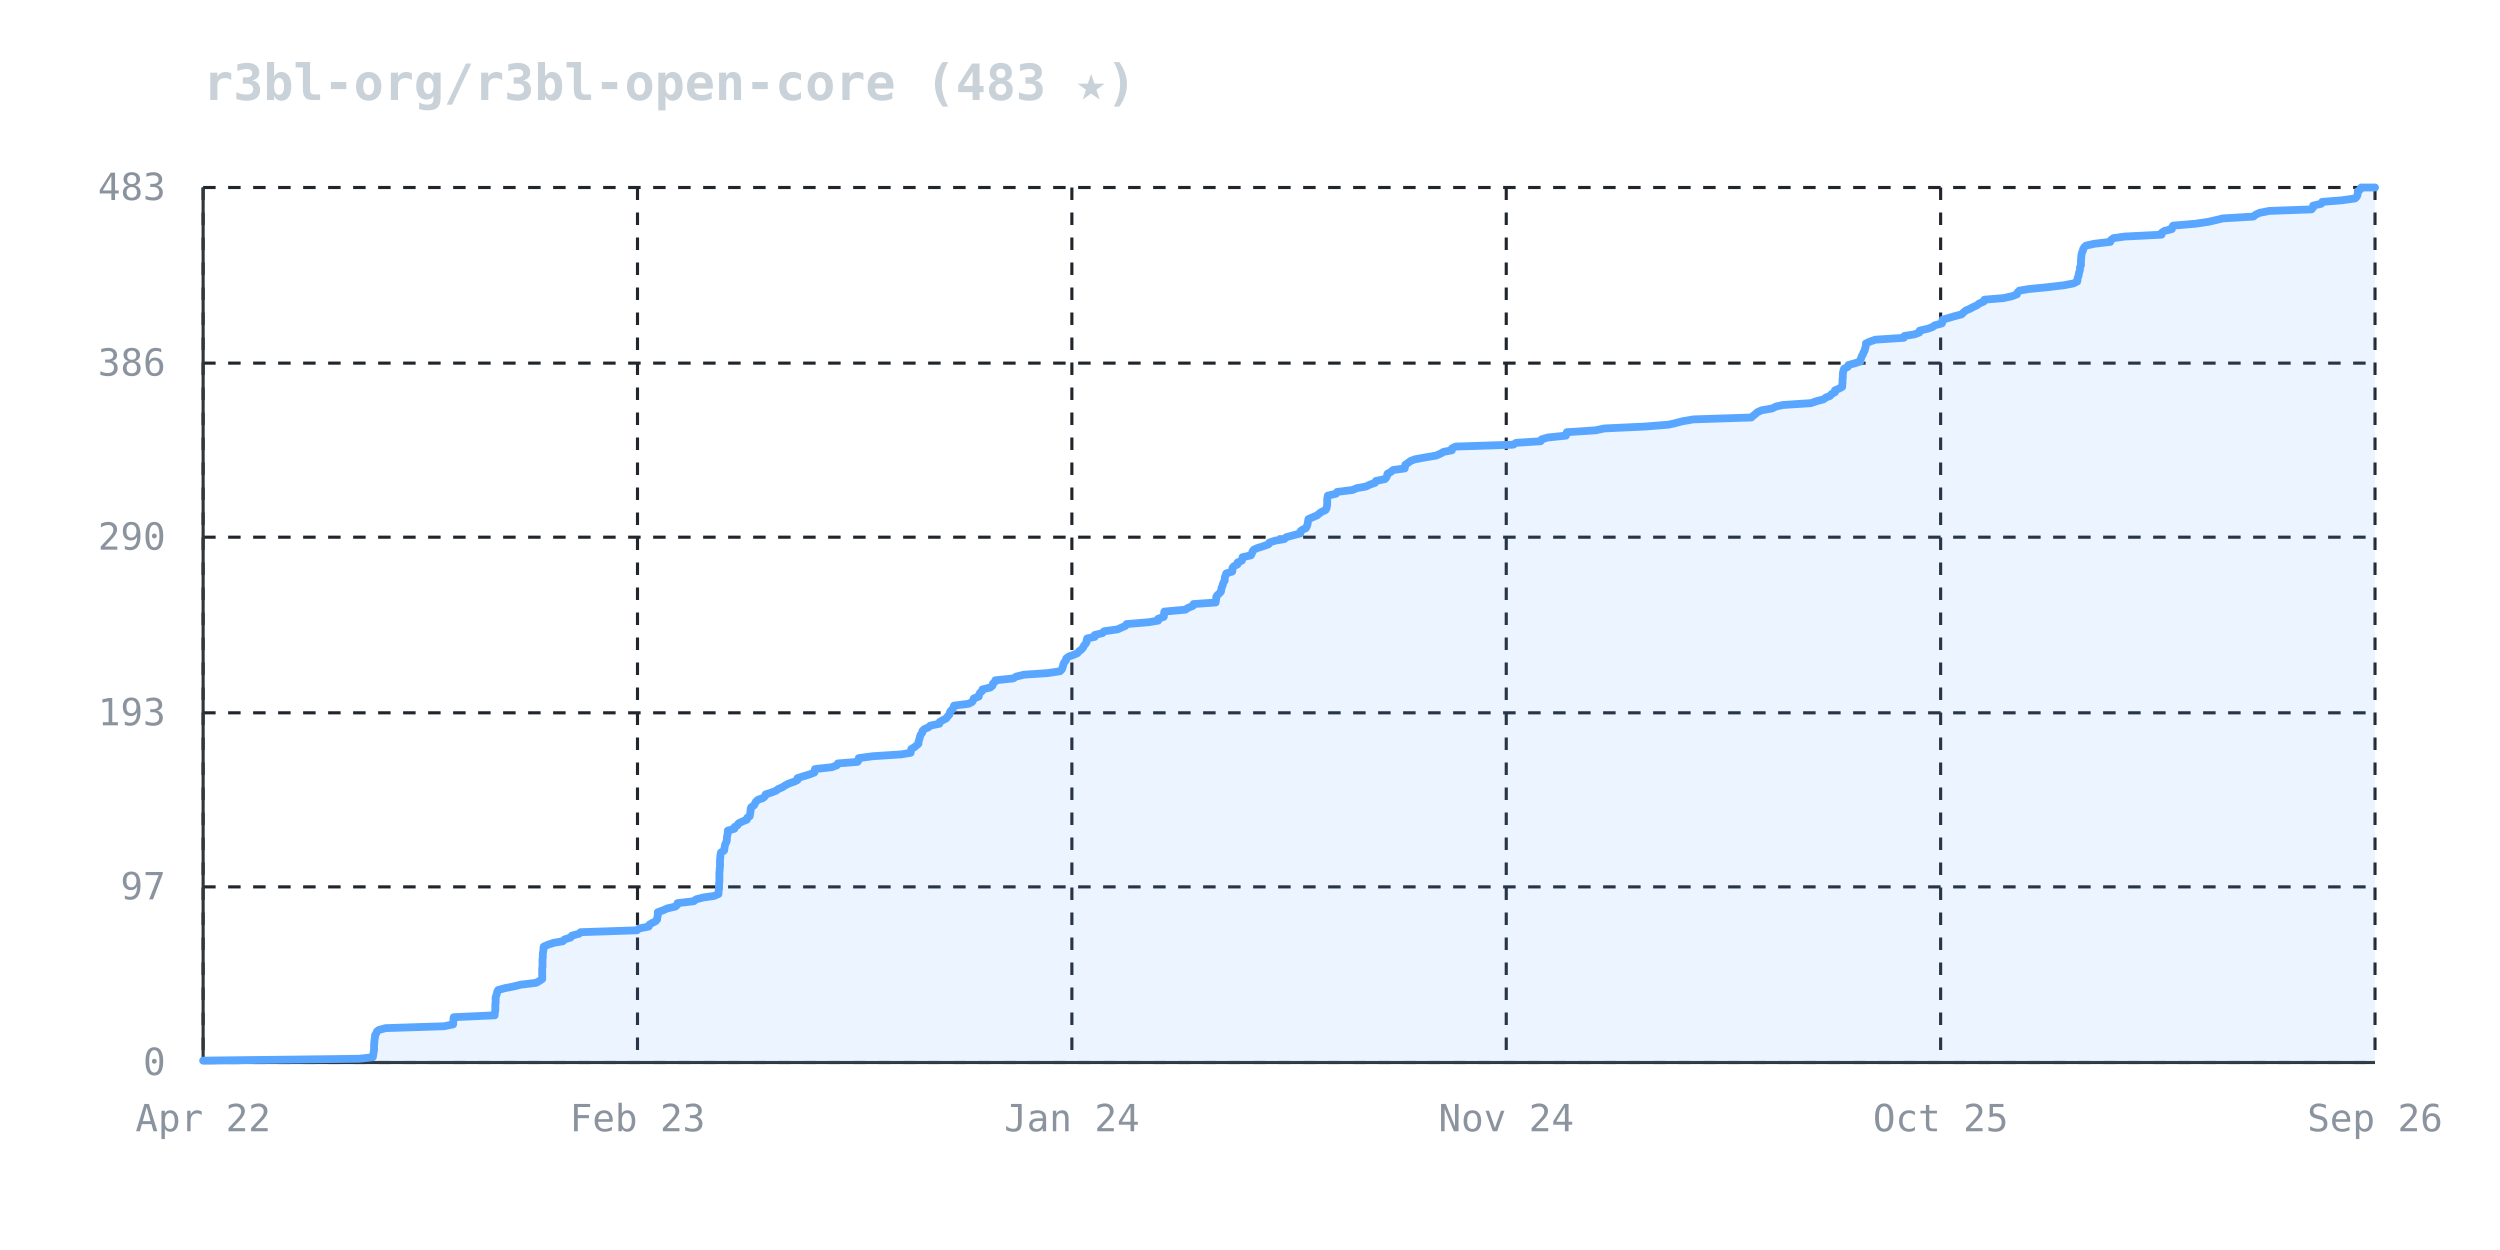
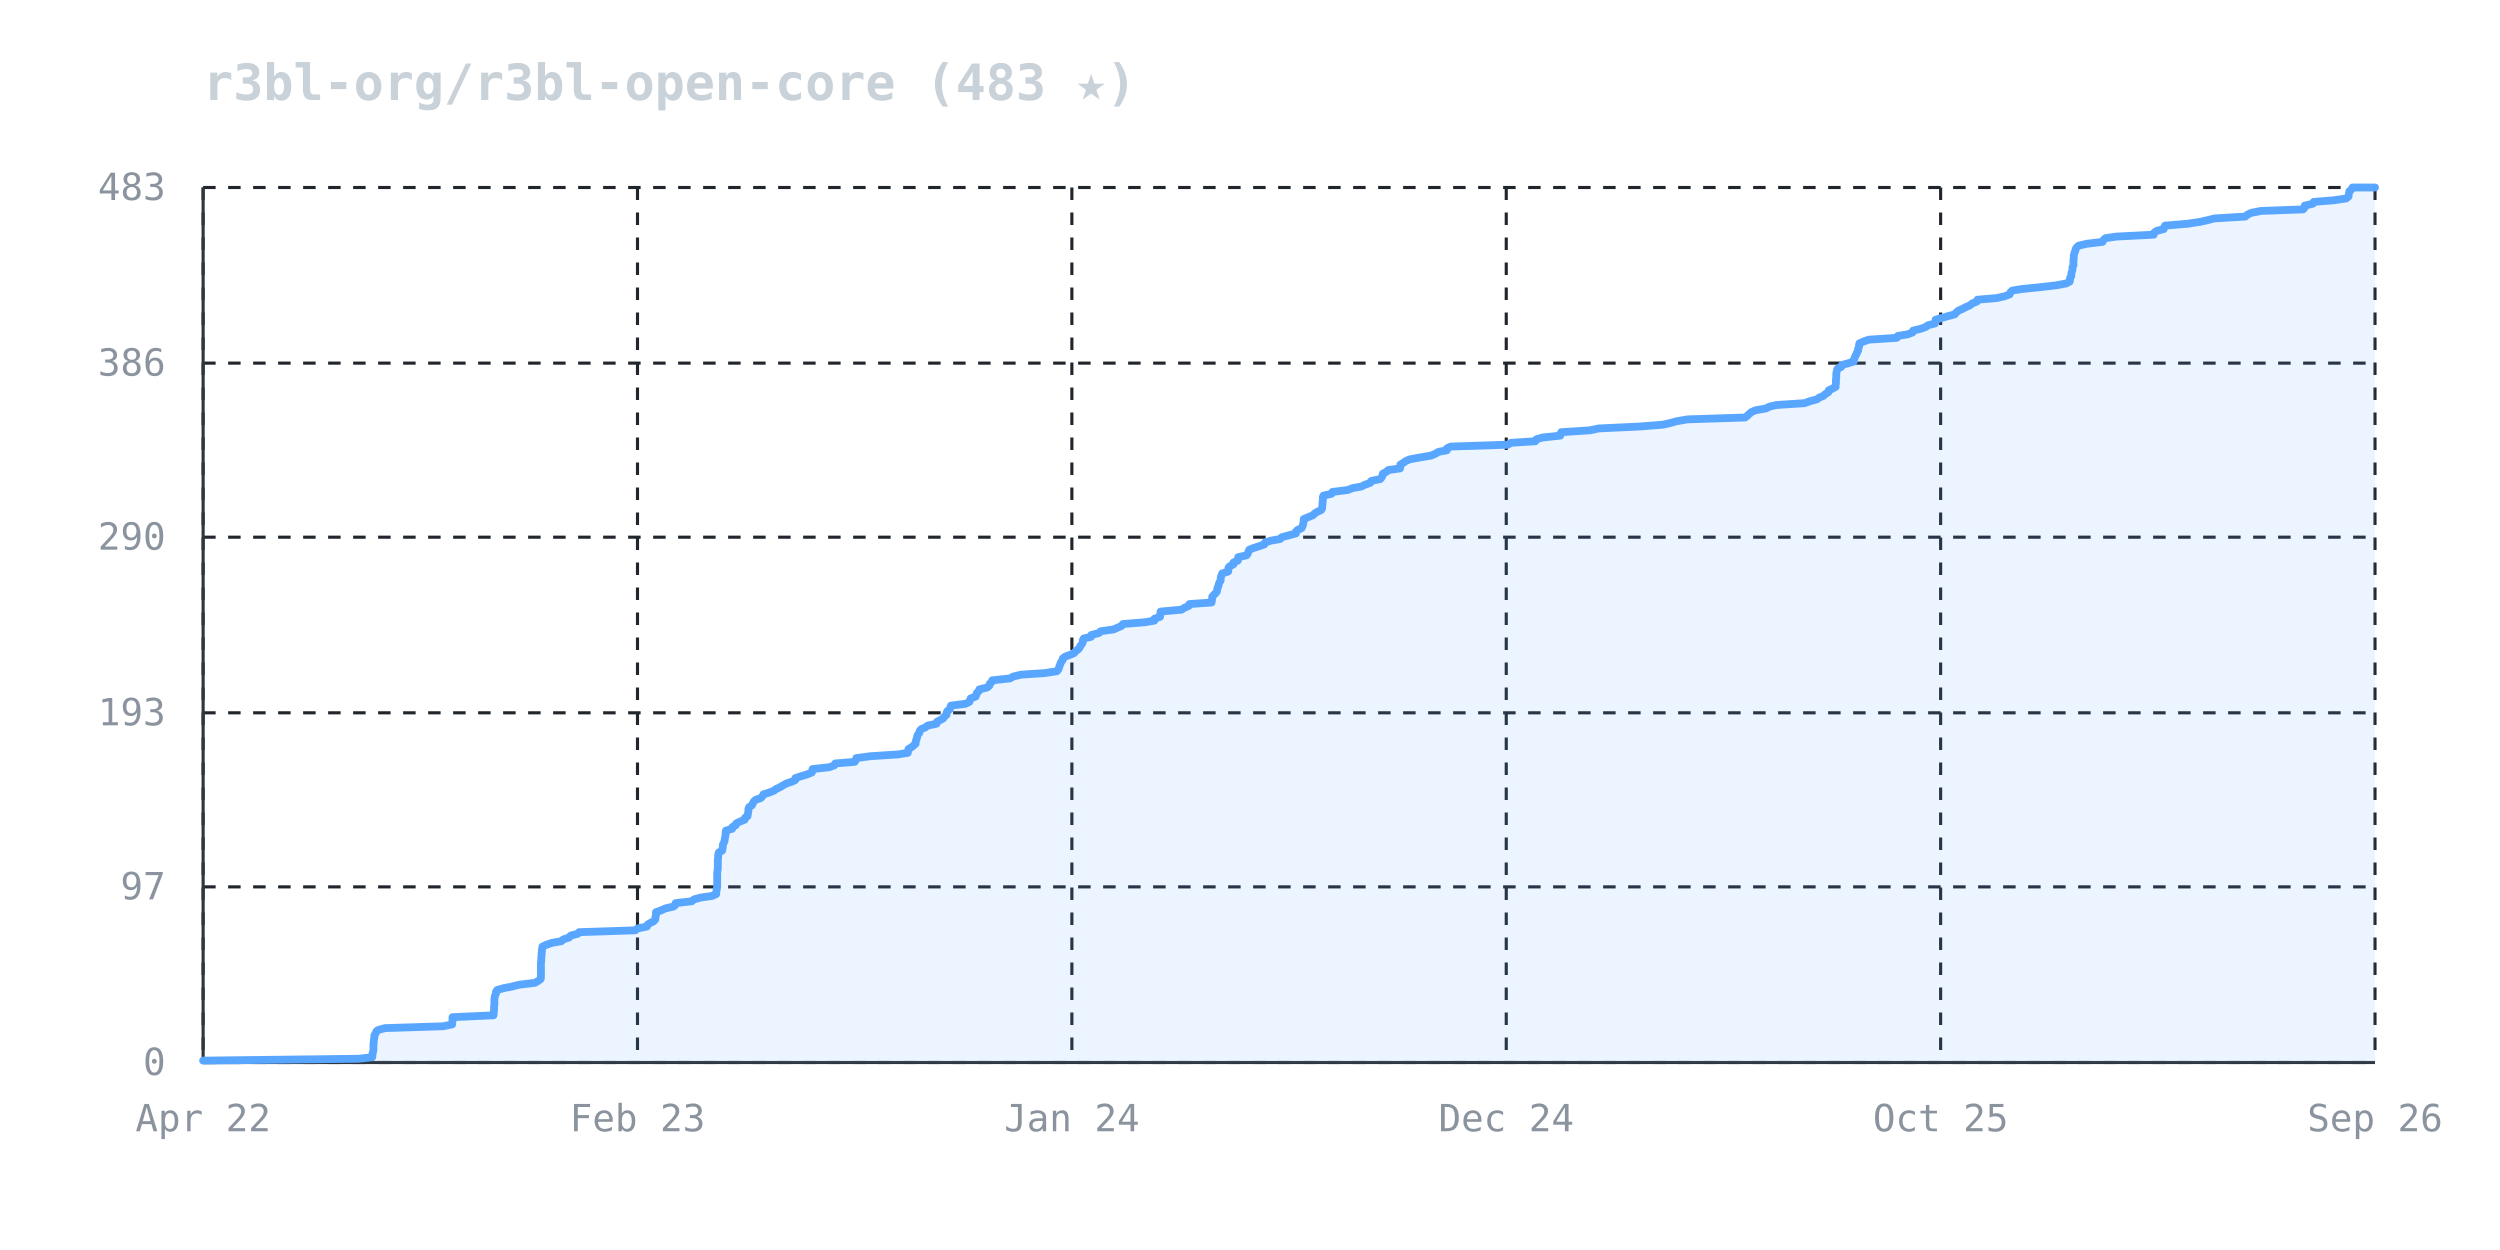
<svg xmlns="http://www.w3.org/2000/svg" viewBox="0 0 800 400" width="100%" height="100%" style="background-color: #0d1117; font-family: Iosevka, 'JetBrains Mono', 'Fira Code', 'Cascadia Code', ui-monospace, SFMono-Regular, Menlo, Monaco, Consolas, monospace;">
  <style>
    .title { fill: #c9d1d9; font-size: 16px; font-weight: 600; font-family: Iosevka, 'JetBrains Mono', 'Fira Code', 'Cascadia Code', ui-monospace, SFMono-Regular, Menlo, Monaco, Consolas, monospace; }
    .axis-line { stroke: #30363d; stroke-width: 1; }
    .line-path { fill: none; stroke: #58a6ff; stroke-width: 2.5; stroke-linejoin: round; stroke-linecap: round; }
    .area-path { fill: #58a6ff; fill-opacity: 0.12; }
  </style>
  <text x="65" y="32" class="title">r3bl-org/r3bl-open-core (483 ★)</text>
  <g id="grid">
    <line x1="65" y1="340.0" x2="760" y2="340.0" stroke="#21262d" stroke-dasharray="4,4" />
    <text x="53" y="344.0" fill="#8b949e" font-size="12" text-anchor="end" font-family="Iosevka, 'JetBrains Mono', 'Fira Code', 'Cascadia Code', ui-monospace, SFMono-Regular, Menlo, Monaco, Consolas, monospace">0</text>
    <line x1="65" y1="283.8" x2="760" y2="283.8" stroke="#21262d" stroke-dasharray="4,4" />
    <text x="53" y="287.8" fill="#8b949e" font-size="12" text-anchor="end" font-family="Iosevka, 'JetBrains Mono', 'Fira Code', 'Cascadia Code', ui-monospace, SFMono-Regular, Menlo, Monaco, Consolas, monospace">97</text>
    <line x1="65" y1="228.1" x2="760" y2="228.1" stroke="#21262d" stroke-dasharray="4,4" />
    <text x="53" y="232.1" fill="#8b949e" font-size="12" text-anchor="end" font-family="Iosevka, 'JetBrains Mono', 'Fira Code', 'Cascadia Code', ui-monospace, SFMono-Regular, Menlo, Monaco, Consolas, monospace">193</text>
    <line x1="65" y1="171.9" x2="760" y2="171.9" stroke="#21262d" stroke-dasharray="4,4" />
    <text x="53" y="175.9" fill="#8b949e" font-size="12" text-anchor="end" font-family="Iosevka, 'JetBrains Mono', 'Fira Code', 'Cascadia Code', ui-monospace, SFMono-Regular, Menlo, Monaco, Consolas, monospace">290</text>
    <line x1="65" y1="116.2" x2="760" y2="116.2" stroke="#21262d" stroke-dasharray="4,4" />
    <text x="53" y="120.2" fill="#8b949e" font-size="12" text-anchor="end" font-family="Iosevka, 'JetBrains Mono', 'Fira Code', 'Cascadia Code', ui-monospace, SFMono-Regular, Menlo, Monaco, Consolas, monospace">386</text>
    <line x1="65" y1="60.0" x2="760" y2="60.0" stroke="#21262d" stroke-dasharray="4,4" />
    <text x="53" y="64.0" fill="#8b949e" font-size="12" text-anchor="end" font-family="Iosevka, 'JetBrains Mono', 'Fira Code', 'Cascadia Code', ui-monospace, SFMono-Regular, Menlo, Monaco, Consolas, monospace">483</text>
    <line x1="65.0" y1="60" x2="65.0" y2="340" stroke="#21262d" stroke-dasharray="4,4" />
    <text x="65.0" y="362.0" fill="#8b949e" font-size="12" text-anchor="middle" font-family="Iosevka, 'JetBrains Mono', 'Fira Code', 'Cascadia Code', ui-monospace, SFMono-Regular, Menlo, Monaco, Consolas, monospace">Apr 22</text>
    <line x1="204.0" y1="60" x2="204.0" y2="340" stroke="#21262d" stroke-dasharray="4,4" />
    <text x="204.0" y="362.0" fill="#8b949e" font-size="12" text-anchor="middle" font-family="Iosevka, 'JetBrains Mono', 'Fira Code', 'Cascadia Code', ui-monospace, SFMono-Regular, Menlo, Monaco, Consolas, monospace">Feb 23</text>
    <line x1="343.0" y1="60" x2="343.0" y2="340" stroke="#21262d" stroke-dasharray="4,4" />
    <text x="343.0" y="362.0" fill="#8b949e" font-size="12" text-anchor="middle" font-family="Iosevka, 'JetBrains Mono', 'Fira Code', 'Cascadia Code', ui-monospace, SFMono-Regular, Menlo, Monaco, Consolas, monospace">Jan 24</text>
    <line x1="482.0" y1="60" x2="482.0" y2="340" stroke="#21262d" stroke-dasharray="4,4" />
-     <text x="482.0" y="362.0" fill="#8b949e" font-size="12" text-anchor="middle" font-family="Iosevka, 'JetBrains Mono', 'Fira Code', 'Cascadia Code', ui-monospace, SFMono-Regular, Menlo, Monaco, Consolas, monospace">Nov 24</text>
+     <text x="482.0" y="362.0" fill="#8b949e" font-size="12" text-anchor="middle" font-family="Iosevka, 'JetBrains Mono', 'Fira Code', 'Cascadia Code', ui-monospace, SFMono-Regular, Menlo, Monaco, Consolas, monospace">Dec 24</text>
    <line x1="621.0" y1="60" x2="621.0" y2="340" stroke="#21262d" stroke-dasharray="4,4" />
    <text x="621.0" y="362.0" fill="#8b949e" font-size="12" text-anchor="middle" font-family="Iosevka, 'JetBrains Mono', 'Fira Code', 'Cascadia Code', ui-monospace, SFMono-Regular, Menlo, Monaco, Consolas, monospace">Oct 25</text>
    <line x1="760.0" y1="60" x2="760.0" y2="340" stroke="#21262d" stroke-dasharray="4,4" />
    <text x="760.0" y="362.0" fill="#8b949e" font-size="12" text-anchor="middle" font-family="Iosevka, 'JetBrains Mono', 'Fira Code', 'Cascadia Code', ui-monospace, SFMono-Regular, Menlo, Monaco, Consolas, monospace">Sep 26</text>
  </g>
  <line x1="65" y1="340" x2="760" y2="340" class="axis-line" />
  <line x1="65" y1="60" x2="65" y2="340" class="axis-line" />
-   <polygon points="65.0,340.0 65.0,339.4 115.0,338.8 119.3,338.3 119.4,337.7 119.5,337.1 119.6,336.5 119.7,335.9 119.7,335.4 119.7,334.8 119.7,334.2 119.8,333.6 119.8,333.0 119.9,332.5 120.0,331.9 120.0,331.3 120.4,330.7 120.6,330.1 121.2,329.6 123.4,329.0 142.1,328.4 145.0,327.8 145.0,327.2 145.1,326.7 145.1,326.1 145.2,325.5 158.3,324.9 158.3,324.3 158.4,323.8 158.5,323.2 158.5,322.6 158.5,322.0 158.5,321.4 158.6,320.9 158.6,320.3 158.6,319.7 158.6,319.1 158.8,318.6 159.0,318.0 159.1,317.4 159.4,316.8 161.6,316.2 164.2,315.7 166.6,315.1 171.6,314.5 172.6,313.9 173.5,313.3 173.5,312.8 173.5,312.2 173.5,311.6 173.5,311.0 173.5,310.4 173.5,309.9 173.6,309.3 173.6,308.7 173.6,308.1 173.6,307.5 173.6,307.0 173.7,306.4 173.7,305.8 173.7,305.2 173.8,304.6 173.9,304.1 173.9,303.5 174.0,302.9 175.4,302.3 177.2,301.7 180.1,301.2 180.7,300.6 182.6,300.0 183.0,299.4 185.3,298.8 185.8,298.3 203.8,297.7 204.5,297.1 207.6,296.5 207.8,295.9 208.6,295.4 209.8,294.8 210.3,294.2 210.3,293.6 210.5,293.0 210.5,292.5 210.5,291.9 212.2,291.3 213.5,290.7 216.1,290.1 216.7,289.6 216.8,289.0 222.0,288.4 222.7,287.8 225.0,287.2 228.5,286.7 229.9,286.1 229.9,285.5 230.0,284.9 230.1,284.3 230.1,283.8 230.1,283.2 230.1,282.6 230.2,282.0 230.2,281.4 230.2,280.9 230.2,280.3 230.2,279.7 230.2,279.1 230.3,278.6 230.3,278.0 230.4,277.4 230.4,276.8 230.4,276.2 230.4,275.7 230.4,275.1 230.5,274.5 230.5,273.9 230.6,273.3 230.7,272.8 231.7,272.2 231.8,271.6 231.9,271.0 232.0,270.4 232.2,269.9 232.5,269.3 232.6,268.7 232.6,268.1 232.7,267.5 232.8,267.0 232.9,266.4 232.9,265.8 235.0,265.2 235.1,264.6 236.0,264.1 236.3,263.5 237.5,262.9 239.0,262.3 239.1,261.7 239.9,261.2 240.0,260.6 240.1,260.0 240.2,259.4 240.2,258.8 240.4,258.3 241.3,257.7 241.6,257.1 241.9,256.5 242.6,255.9 244.1,255.4 244.8,254.8 245.0,254.2 246.9,253.6 248.4,253.0 249.0,252.5 250.4,251.9 251.3,251.3 252.5,250.7 254.2,250.1 255.2,249.6 255.2,249.0 257.1,248.4 259.1,247.8 260.6,247.2 260.7,246.7 260.8,246.1 266.2,245.5 267.8,244.9 268.1,244.3 274.4,243.8 274.8,243.2 274.8,242.6 279.2,242.0 288.4,241.4 291.4,240.9 291.5,240.3 291.6,239.7 292.6,239.1 293.2,238.6 293.9,238.0 293.9,237.4 294.1,236.8 294.3,236.2 294.4,235.7 294.6,235.1 295.1,234.5 295.2,233.9 295.8,233.3 297.0,232.8 297.7,232.2 300.6,231.6 300.7,231.0 301.8,230.4 302.8,229.9 303.2,229.3 303.8,228.7 303.9,228.1 304.2,227.5 304.8,227.0 305.1,226.4 305.3,225.8 310.0,225.2 311.1,224.6 311.4,224.1 311.6,223.5 313.2,222.9 313.3,222.3 313.6,221.7 314.2,221.2 314.4,220.6 316.9,220.0 317.6,219.4 317.7,218.8 318.3,218.3 318.5,217.7 324.2,217.1 325.2,216.5 327.7,215.9 335.2,215.4 339.2,214.8 339.8,214.2 340.0,213.6 340.2,213.0 340.3,212.5 340.6,211.9 341.1,211.3 341.2,210.7 342.0,210.1 343.4,209.6 344.8,209.0 345.3,208.4 346.1,207.8 346.6,207.2 346.8,206.7 347.3,206.1 347.7,205.5 347.7,204.9 347.9,204.3 350.3,203.8 350.3,203.2 352.8,202.6 353.3,202.0 357.6,201.4 358.7,200.9 360.1,200.3 360.5,199.7 367.7,199.1 370.6,198.6 370.6,198.0 372.4,197.4 372.5,196.8 372.5,196.2 372.6,195.7 379.3,195.1 380.2,194.5 381.7,193.9 381.9,193.3 389.0,192.8 389.1,192.2 389.2,191.6 389.2,191.0 389.6,190.4 390.2,189.9 390.7,189.3 390.8,188.7 390.9,188.1 391.2,187.5 391.3,187.0 391.5,186.4 391.9,185.8 391.9,185.2 392.0,184.6 392.2,184.1 392.4,183.5 394.3,182.9 394.4,182.3 394.4,181.7 394.8,181.2 396.0,180.6 396.0,180.0 397.4,179.4 397.6,178.8 397.6,178.3 400.3,177.7 400.6,177.1 400.8,176.5 401.2,175.9 402.3,175.4 404.2,174.8 405.9,174.2 406.2,173.6 408.1,173.0 411.0,172.5 411.6,171.9 413.8,171.3 416.1,170.7 416.1,170.1 416.6,169.6 417.9,169.0 418.2,168.4 418.4,167.8 418.5,167.2 418.6,166.7 418.7,166.1 420.1,165.5 421.5,164.9 422.2,164.3 422.9,163.8 424.2,163.2 424.5,162.6 424.6,162.0 424.7,161.4 424.7,160.9 424.7,160.3 424.7,159.7 424.8,159.1 424.9,158.6 427.5,158.0 427.9,157.4 432.8,156.8 434.2,156.2 437.1,155.7 438.3,155.1 440.0,154.5 440.3,153.9 443.2,153.3 443.6,152.8 443.9,152.2 444.0,151.6 445.1,151.0 445.8,150.4 449.5,149.9 449.6,149.3 449.7,148.7 450.6,148.1 451.4,147.5 452.7,147.0 455.9,146.4 459.5,145.8 460.9,145.2 461.9,144.6 464.6,144.1 464.6,143.5 465.8,142.9 484.2,142.3 485.2,141.7 493.0,141.2 493.3,140.6 495.3,140.0 501.1,139.4 501.2,138.8 501.4,138.3 510.6,137.7 513.4,137.1 526.3,136.5 533.9,135.9 536.1,135.4 538.4,134.8 541.9,134.2 560.4,133.6 561.1,133.0 561.7,132.5 562.4,131.9 563.7,131.3 567.1,130.7 568.3,130.1 570.5,129.6 579.5,129.0 581.2,128.4 583.5,127.8 584.3,127.2 585.6,126.7 586.1,126.1 587.2,125.5 587.2,124.9 588.6,124.3 589.5,123.8 589.5,123.2 589.6,122.6 589.6,122.0 589.6,121.4 589.7,120.9 589.7,120.3 589.7,119.7 589.8,119.1 589.9,118.6 590.1,118.0 591.3,117.4 591.5,116.8 593.7,116.2 595.3,115.7 595.3,115.1 595.6,114.5 595.8,113.9 596.2,113.3 596.3,112.8 596.7,112.2 596.8,111.6 597.0,111.0 597.1,110.4 597.1,109.9 598.4,109.3 600.1,108.7 609.2,108.1 609.4,107.5 612.6,107.0 614.2,106.4 614.3,105.8 616.9,105.2 618.5,104.6 619.1,104.1 621.4,103.5 621.6,102.9 621.6,102.3 623.7,101.7 625.4,101.2 627.7,100.6 628.3,100.0 629.0,99.4 630.4,98.8 631.3,98.3 632.6,97.7 633.4,97.1 634.8,96.5 635.0,95.9 641.1,95.4 643.8,94.8 645.4,94.2 645.6,93.6 646.2,93.0 649.2,92.5 655.2,91.9 660.3,91.3 663.5,90.7 664.7,90.1 664.8,89.6 664.8,89.0 665.1,88.4 665.2,87.8 665.3,87.2 665.5,86.7 665.6,86.1 665.6,85.5 665.9,84.9 665.9,84.3 665.9,83.8 665.9,83.2 666.0,82.6 666.0,82.0 666.1,81.4 666.2,80.9 666.5,80.3 666.6,79.7 667.0,79.1 667.5,78.6 670.2,78.0 675.3,77.4 675.5,76.8 676.3,76.2 679.8,75.7 691.7,75.1 691.7,74.5 692.6,73.9 695.0,73.3 695.0,72.8 695.4,72.2 702.5,71.6 706.6,71.0 709.2,70.4 711.2,69.9 721.1,69.3 721.8,68.7 723.1,68.1 726.1,67.5 739.7,67.0 740.2,66.4 740.2,65.8 742.8,65.2 743.1,64.6 749.4,64.1 753.6,63.5 754.2,62.9 754.4,62.3 754.5,61.7 754.5,61.2 755.3,60.6 755.6,60.0 760.0,60.0 760.0,340.0" class="area-path" />
-   <polyline points="65.0,339.4 115.0,338.8 119.3,338.3 119.4,337.7 119.5,337.1 119.6,336.5 119.7,335.9 119.7,335.4 119.7,334.8 119.7,334.2 119.8,333.6 119.8,333.0 119.9,332.5 120.0,331.9 120.0,331.3 120.4,330.7 120.6,330.1 121.2,329.6 123.4,329.0 142.1,328.4 145.0,327.8 145.0,327.2 145.1,326.7 145.1,326.1 145.2,325.5 158.3,324.9 158.3,324.3 158.4,323.8 158.5,323.2 158.5,322.6 158.5,322.0 158.5,321.4 158.6,320.9 158.6,320.3 158.6,319.7 158.6,319.1 158.8,318.6 159.0,318.0 159.1,317.4 159.4,316.8 161.6,316.2 164.2,315.7 166.6,315.1 171.6,314.5 172.6,313.9 173.5,313.3 173.5,312.8 173.5,312.2 173.5,311.6 173.5,311.0 173.5,310.4 173.5,309.9 173.6,309.3 173.6,308.7 173.6,308.1 173.6,307.5 173.6,307.0 173.7,306.4 173.7,305.8 173.7,305.2 173.8,304.6 173.9,304.1 173.9,303.5 174.0,302.9 175.4,302.3 177.2,301.7 180.1,301.2 180.7,300.6 182.6,300.0 183.0,299.4 185.3,298.8 185.8,298.3 203.8,297.7 204.5,297.1 207.6,296.5 207.8,295.9 208.6,295.4 209.8,294.8 210.3,294.2 210.3,293.6 210.5,293.0 210.5,292.5 210.5,291.9 212.2,291.3 213.5,290.7 216.1,290.1 216.7,289.6 216.8,289.0 222.0,288.4 222.7,287.8 225.0,287.2 228.5,286.7 229.9,286.1 229.9,285.5 230.0,284.9 230.1,284.3 230.1,283.8 230.1,283.2 230.1,282.6 230.2,282.0 230.2,281.4 230.2,280.9 230.2,280.3 230.2,279.7 230.2,279.1 230.3,278.6 230.3,278.0 230.4,277.4 230.4,276.8 230.4,276.2 230.4,275.7 230.4,275.1 230.5,274.5 230.5,273.9 230.6,273.3 230.7,272.8 231.7,272.2 231.8,271.6 231.9,271.0 232.0,270.4 232.2,269.9 232.5,269.3 232.6,268.7 232.6,268.1 232.7,267.5 232.8,267.0 232.9,266.4 232.9,265.8 235.0,265.2 235.1,264.6 236.0,264.1 236.3,263.5 237.5,262.9 239.0,262.3 239.1,261.7 239.9,261.2 240.0,260.6 240.1,260.0 240.2,259.4 240.2,258.8 240.4,258.3 241.3,257.7 241.6,257.1 241.9,256.5 242.6,255.9 244.1,255.4 244.8,254.8 245.0,254.2 246.9,253.6 248.4,253.0 249.0,252.5 250.4,251.9 251.3,251.3 252.5,250.7 254.2,250.1 255.2,249.6 255.2,249.0 257.1,248.4 259.1,247.8 260.6,247.2 260.7,246.7 260.8,246.1 266.2,245.5 267.8,244.9 268.1,244.3 274.4,243.8 274.8,243.2 274.8,242.6 279.2,242.0 288.4,241.4 291.4,240.9 291.5,240.3 291.6,239.7 292.6,239.1 293.2,238.6 293.9,238.0 293.9,237.4 294.1,236.8 294.3,236.2 294.4,235.7 294.6,235.1 295.1,234.5 295.2,233.9 295.8,233.3 297.0,232.8 297.7,232.2 300.6,231.6 300.7,231.0 301.8,230.4 302.8,229.9 303.2,229.3 303.8,228.7 303.9,228.1 304.2,227.5 304.8,227.0 305.1,226.4 305.3,225.8 310.0,225.2 311.1,224.6 311.4,224.1 311.6,223.5 313.2,222.9 313.3,222.3 313.6,221.7 314.2,221.2 314.4,220.6 316.9,220.0 317.6,219.4 317.7,218.8 318.3,218.3 318.5,217.7 324.2,217.1 325.2,216.5 327.7,215.9 335.2,215.4 339.2,214.8 339.8,214.2 340.0,213.6 340.2,213.0 340.3,212.5 340.6,211.9 341.1,211.3 341.2,210.7 342.0,210.1 343.4,209.6 344.8,209.0 345.3,208.4 346.1,207.8 346.6,207.2 346.8,206.7 347.3,206.1 347.7,205.5 347.7,204.9 347.9,204.3 350.3,203.8 350.3,203.2 352.8,202.6 353.3,202.0 357.6,201.4 358.7,200.9 360.1,200.3 360.5,199.7 367.7,199.1 370.6,198.6 370.6,198.0 372.4,197.4 372.5,196.8 372.5,196.2 372.6,195.7 379.3,195.1 380.2,194.5 381.7,193.9 381.9,193.3 389.0,192.8 389.1,192.2 389.2,191.6 389.2,191.0 389.6,190.4 390.2,189.9 390.7,189.3 390.8,188.7 390.9,188.1 391.2,187.5 391.3,187.0 391.5,186.4 391.9,185.8 391.9,185.2 392.0,184.6 392.2,184.1 392.4,183.5 394.3,182.9 394.4,182.3 394.4,181.7 394.8,181.2 396.0,180.6 396.0,180.0 397.4,179.4 397.6,178.8 397.6,178.3 400.3,177.7 400.6,177.1 400.8,176.5 401.2,175.9 402.3,175.4 404.2,174.8 405.9,174.2 406.2,173.6 408.1,173.0 411.0,172.5 411.6,171.9 413.8,171.3 416.1,170.7 416.1,170.1 416.6,169.6 417.9,169.0 418.2,168.4 418.4,167.8 418.5,167.2 418.6,166.7 418.7,166.1 420.1,165.5 421.5,164.9 422.2,164.3 422.9,163.8 424.2,163.2 424.5,162.6 424.6,162.0 424.7,161.4 424.7,160.9 424.7,160.3 424.7,159.7 424.8,159.1 424.9,158.6 427.5,158.0 427.9,157.4 432.8,156.8 434.2,156.2 437.1,155.7 438.3,155.1 440.0,154.5 440.3,153.9 443.2,153.3 443.6,152.8 443.9,152.2 444.0,151.6 445.1,151.0 445.8,150.4 449.5,149.9 449.6,149.3 449.7,148.7 450.6,148.1 451.4,147.5 452.7,147.0 455.9,146.4 459.5,145.8 460.9,145.2 461.9,144.6 464.6,144.1 464.6,143.5 465.8,142.9 484.2,142.3 485.2,141.7 493.0,141.2 493.3,140.6 495.3,140.0 501.1,139.4 501.2,138.8 501.4,138.3 510.6,137.7 513.4,137.1 526.3,136.5 533.9,135.9 536.1,135.4 538.4,134.8 541.9,134.2 560.4,133.6 561.1,133.0 561.7,132.5 562.4,131.9 563.7,131.3 567.1,130.7 568.3,130.1 570.5,129.6 579.5,129.0 581.2,128.4 583.5,127.8 584.3,127.2 585.6,126.7 586.1,126.1 587.2,125.5 587.2,124.9 588.6,124.3 589.5,123.8 589.5,123.2 589.6,122.6 589.6,122.0 589.6,121.4 589.7,120.9 589.7,120.3 589.7,119.7 589.8,119.1 589.9,118.6 590.1,118.0 591.3,117.4 591.5,116.8 593.7,116.2 595.3,115.7 595.3,115.1 595.6,114.5 595.8,113.9 596.2,113.3 596.3,112.8 596.7,112.2 596.8,111.6 597.0,111.0 597.1,110.4 597.1,109.9 598.4,109.3 600.1,108.7 609.2,108.1 609.4,107.5 612.6,107.0 614.2,106.4 614.3,105.8 616.9,105.2 618.5,104.6 619.1,104.1 621.4,103.5 621.6,102.9 621.6,102.3 623.7,101.7 625.4,101.2 627.7,100.6 628.3,100.0 629.0,99.4 630.4,98.8 631.3,98.3 632.6,97.7 633.4,97.1 634.8,96.5 635.0,95.9 641.1,95.4 643.8,94.8 645.4,94.2 645.6,93.6 646.2,93.0 649.2,92.5 655.2,91.9 660.3,91.3 663.5,90.7 664.7,90.1 664.8,89.6 664.8,89.0 665.1,88.4 665.2,87.8 665.3,87.2 665.5,86.7 665.6,86.1 665.6,85.5 665.9,84.9 665.9,84.3 665.9,83.8 665.9,83.2 666.0,82.6 666.0,82.0 666.1,81.4 666.2,80.9 666.5,80.3 666.6,79.7 667.0,79.1 667.5,78.6 670.2,78.0 675.3,77.4 675.5,76.8 676.3,76.2 679.8,75.7 691.7,75.1 691.7,74.5 692.6,73.9 695.0,73.3 695.0,72.8 695.4,72.2 702.5,71.6 706.6,71.0 709.2,70.4 711.2,69.9 721.1,69.3 721.8,68.7 723.1,68.1 726.1,67.5 739.7,67.0 740.2,66.4 740.2,65.8 742.8,65.2 743.1,64.6 749.4,64.1 753.6,63.5 754.2,62.9 754.4,62.3 754.5,61.7 754.5,61.2 755.3,60.6 755.6,60.0 760.0,60.0" class="line-path" />
+   <polygon points="65.0,340.0 65.0,339.4 114.8,338.8 119.1,338.3 119.2,337.7 119.2,337.1 119.4,336.5 119.5,335.9 119.5,335.4 119.5,334.8 119.5,334.2 119.6,333.6 119.6,333.0 119.7,332.5 119.8,331.9 119.8,331.3 120.2,330.7 120.4,330.1 121.0,329.6 123.2,329.0 141.8,328.4 144.7,327.8 144.7,327.2 144.8,326.7 144.8,326.1 144.8,325.5 157.9,324.9 158.0,324.3 158.0,323.8 158.1,323.2 158.1,322.6 158.1,322.0 158.2,321.4 158.2,320.9 158.2,320.3 158.2,319.7 158.3,319.1 158.4,318.6 158.7,318.0 158.7,317.4 159.1,316.8 161.2,316.2 163.8,315.7 166.2,315.1 171.2,314.5 172.2,313.9 173.0,313.3 173.1,312.8 173.1,312.2 173.1,311.6 173.1,311.0 173.1,310.4 173.1,309.9 173.1,309.3 173.1,308.7 173.1,308.1 173.2,307.5 173.2,307.0 173.2,306.4 173.3,305.8 173.3,305.2 173.4,304.6 173.4,304.1 173.5,303.5 173.6,302.9 174.9,302.3 176.7,301.7 179.6,301.2 180.3,300.6 182.1,300.0 182.6,299.4 184.9,298.8 185.3,298.3 203.3,297.7 204.0,297.1 207.0,296.5 207.2,295.9 208.0,295.4 209.2,294.8 209.7,294.2 209.7,293.6 209.9,293.0 209.9,292.5 209.9,291.9 211.6,291.3 212.9,290.7 215.5,290.1 216.1,289.6 216.2,289.0 221.4,288.4 222.1,287.8 224.3,287.2 227.9,286.7 229.2,286.1 229.2,285.5 229.3,284.9 229.4,284.3 229.5,283.8 229.5,283.2 229.5,282.6 229.5,282.0 229.5,281.4 229.5,280.9 229.5,280.3 229.5,279.7 229.5,279.1 229.6,278.6 229.7,278.0 229.7,277.4 229.7,276.8 229.7,276.2 229.7,275.7 229.7,275.1 229.8,274.5 229.8,273.9 229.9,273.3 230.0,272.8 231.1,272.2 231.2,271.6 231.3,271.0 231.3,270.4 231.5,269.9 231.8,269.3 231.9,268.7 232.0,268.1 232.1,267.5 232.2,267.0 232.2,266.4 232.3,265.8 234.3,265.2 234.4,264.6 235.4,264.1 235.6,263.5 236.8,262.9 238.3,262.3 238.4,261.7 239.2,261.2 239.3,260.6 239.4,260.0 239.5,259.4 239.5,258.8 239.7,258.3 240.6,257.7 240.9,257.1 241.2,256.5 241.9,255.9 243.4,255.4 244.0,254.8 244.3,254.2 246.2,253.6 247.7,253.0 248.3,252.5 249.6,251.9 250.6,251.3 251.7,250.7 253.5,250.1 254.5,249.6 254.5,249.0 256.3,248.4 258.3,247.8 259.8,247.2 259.9,246.7 260.0,246.1 265.4,245.5 267.0,244.9 267.3,244.3 273.5,243.8 273.9,243.2 274.0,242.6 278.4,242.0 287.5,241.4 290.5,240.9 290.6,240.3 290.7,239.7 291.7,239.1 292.3,238.6 293.0,238.0 293.0,237.4 293.2,236.8 293.4,236.2 293.5,235.7 293.7,235.1 294.2,234.5 294.3,233.9 294.8,233.3 296.1,232.8 296.8,232.2 299.7,231.6 299.8,231.0 300.9,230.4 301.8,229.9 302.2,229.3 302.9,228.7 302.9,228.1 303.2,227.5 303.9,227.0 304.1,226.4 304.3,225.8 309.0,225.2 310.2,224.6 310.4,224.1 310.6,223.5 312.2,222.9 312.4,222.3 312.6,221.7 313.2,221.2 313.4,220.6 315.9,220.0 316.6,219.4 316.7,218.8 317.3,218.3 317.5,217.7 323.2,217.1 324.2,216.5 326.7,215.9 334.2,215.4 338.2,214.8 338.7,214.2 338.9,213.6 339.1,213.0 339.3,212.5 339.5,211.9 340.0,211.3 340.1,210.7 340.9,210.1 342.3,209.6 343.7,209.0 344.2,208.4 345.0,207.8 345.5,207.2 345.7,206.7 346.2,206.1 346.5,205.5 346.5,204.9 346.8,204.3 349.1,203.8 349.2,203.2 351.6,202.6 352.2,202.0 356.4,201.4 357.5,200.9 358.9,200.3 359.3,199.7 366.5,199.1 369.4,198.6 369.4,198.0 371.2,197.4 371.3,196.8 371.3,196.2 371.4,195.7 378.1,195.1 379.0,194.5 380.4,193.9 380.6,193.3 387.7,192.8 387.8,192.2 387.9,191.6 387.9,191.0 388.4,190.4 388.9,189.9 389.4,189.3 389.5,188.7 389.6,188.1 389.9,187.5 390.0,187.0 390.2,186.4 390.6,185.8 390.6,185.2 390.7,184.6 390.9,184.1 391.1,183.5 393.0,182.9 393.1,182.3 393.1,181.7 393.5,181.2 394.7,180.6 394.7,180.0 396.1,179.4 396.2,178.8 396.2,178.3 398.9,177.7 399.3,177.1 399.5,176.5 399.8,175.9 401.0,175.4 402.9,174.8 404.6,174.2 404.8,173.6 406.7,173.0 409.6,172.5 410.2,171.9 412.4,171.3 414.7,170.7 414.7,170.1 415.2,169.6 416.5,169.0 416.8,168.4 417.0,167.8 417.1,167.2 417.2,166.7 417.2,166.1 418.6,165.5 420.1,164.9 420.7,164.3 421.5,163.8 422.8,163.2 423.1,162.6 423.1,162.0 423.2,161.4 423.2,160.9 423.3,160.3 423.3,159.7 423.3,159.1 423.5,158.6 426.1,158.0 426.4,157.4 431.3,156.8 432.8,156.2 435.6,155.7 436.8,155.1 438.5,154.5 438.8,153.9 441.7,153.3 442.1,152.8 442.4,152.2 442.5,151.6 443.6,151.0 444.3,150.4 448.0,149.9 448.1,149.3 448.1,148.7 449.1,148.1 449.9,147.5 451.1,147.0 454.3,146.4 457.9,145.8 459.3,145.2 460.3,144.6 463.0,144.1 463.0,143.5 464.2,142.9 482.5,142.3 483.5,141.7 491.3,141.2 491.6,140.6 493.6,140.0 499.3,139.4 499.4,138.8 499.6,138.3 508.8,137.7 511.6,137.1 524.5,136.5 532.1,135.9 534.3,135.4 536.5,134.8 540.0,134.2 558.4,133.6 559.2,133.0 559.7,132.5 560.4,131.9 561.7,131.3 565.1,130.7 566.3,130.1 568.5,129.6 577.5,129.0 579.1,128.4 581.4,127.8 582.2,127.2 583.5,126.7 584.1,126.1 585.1,125.5 585.2,124.9 586.5,124.3 587.4,123.8 587.4,123.2 587.5,122.6 587.5,122.0 587.5,121.4 587.6,120.9 587.6,120.3 587.6,119.7 587.7,119.1 587.8,118.6 588.0,118.0 589.2,117.4 589.4,116.8 591.6,116.2 593.2,115.7 593.2,115.1 593.5,114.5 593.7,113.9 594.1,113.3 594.2,112.8 594.6,112.2 594.6,111.6 594.9,111.0 594.9,110.4 595.0,109.9 596.3,109.3 598.0,108.7 607.0,108.1 607.3,107.5 610.4,107.0 612.0,106.4 612.2,105.8 614.7,105.2 616.3,104.6 616.9,104.1 619.2,103.5 619.4,102.9 619.4,102.3 621.5,101.7 623.2,101.2 625.5,100.6 626.0,100.0 626.7,99.4 628.1,98.8 629.0,98.3 630.4,97.7 631.1,97.1 632.6,96.5 632.8,95.9 638.8,95.4 641.5,94.8 643.1,94.2 643.3,93.6 643.9,93.0 646.9,92.5 652.8,91.9 658.0,91.3 661.2,90.7 662.3,90.1 662.4,89.6 662.4,89.0 662.8,88.4 662.8,87.8 662.9,87.2 663.1,86.7 663.2,86.1 663.2,85.5 663.5,84.9 663.5,84.3 663.5,83.8 663.5,83.2 663.6,82.6 663.6,82.0 663.7,81.4 663.8,80.9 664.1,80.3 664.2,79.7 664.6,79.1 665.2,78.6 667.8,78.0 672.8,77.4 673.1,76.8 673.8,76.2 677.3,75.7 689.2,75.1 689.3,74.5 690.1,73.9 692.4,73.3 692.5,72.8 692.8,72.2 700.0,71.6 704.0,71.0 706.6,70.4 708.6,69.9 718.5,69.3 719.2,68.7 720.4,68.1 723.5,67.5 737.0,67.0 737.5,66.4 737.5,65.8 740.1,65.2 740.4,64.6 746.7,64.1 750.8,63.5 751.5,62.9 751.6,62.3 751.7,61.7 751.8,61.2 752.5,60.6 752.8,60.0 760.0,60.0 760.0,340.0" class="area-path" />
+   <polyline points="65.0,339.4 114.8,338.8 119.1,338.3 119.2,337.7 119.2,337.1 119.4,336.5 119.5,335.9 119.5,335.4 119.5,334.8 119.5,334.2 119.6,333.6 119.6,333.0 119.7,332.5 119.8,331.9 119.8,331.3 120.2,330.7 120.4,330.1 121.0,329.6 123.2,329.0 141.8,328.4 144.7,327.8 144.7,327.2 144.8,326.7 144.8,326.1 144.8,325.5 157.9,324.9 158.0,324.3 158.0,323.8 158.1,323.2 158.1,322.6 158.1,322.0 158.2,321.4 158.2,320.9 158.2,320.3 158.2,319.7 158.3,319.1 158.4,318.6 158.7,318.0 158.7,317.4 159.1,316.8 161.2,316.2 163.8,315.7 166.2,315.1 171.2,314.5 172.2,313.9 173.0,313.3 173.1,312.8 173.1,312.2 173.1,311.6 173.1,311.0 173.1,310.4 173.1,309.9 173.1,309.3 173.1,308.7 173.1,308.1 173.2,307.5 173.2,307.0 173.2,306.4 173.3,305.8 173.3,305.2 173.4,304.6 173.4,304.1 173.5,303.5 173.6,302.9 174.9,302.3 176.7,301.7 179.6,301.2 180.3,300.6 182.1,300.0 182.6,299.4 184.9,298.8 185.3,298.3 203.3,297.7 204.0,297.1 207.0,296.5 207.2,295.9 208.0,295.4 209.2,294.8 209.7,294.2 209.7,293.6 209.9,293.0 209.9,292.5 209.9,291.9 211.6,291.3 212.9,290.7 215.5,290.1 216.1,289.6 216.2,289.0 221.4,288.4 222.1,287.8 224.3,287.2 227.9,286.7 229.2,286.1 229.2,285.5 229.3,284.9 229.4,284.3 229.5,283.8 229.5,283.2 229.5,282.6 229.5,282.0 229.5,281.4 229.5,280.9 229.5,280.3 229.5,279.7 229.5,279.1 229.6,278.6 229.7,278.0 229.7,277.4 229.7,276.8 229.7,276.2 229.7,275.7 229.7,275.1 229.8,274.5 229.8,273.9 229.9,273.3 230.0,272.8 231.1,272.2 231.2,271.6 231.3,271.0 231.3,270.4 231.5,269.9 231.8,269.3 231.9,268.7 232.0,268.1 232.1,267.5 232.2,267.0 232.2,266.4 232.3,265.8 234.3,265.2 234.4,264.6 235.4,264.1 235.6,263.5 236.8,262.9 238.3,262.3 238.4,261.7 239.2,261.2 239.3,260.6 239.4,260.0 239.5,259.4 239.5,258.8 239.7,258.3 240.6,257.7 240.9,257.1 241.2,256.5 241.9,255.9 243.4,255.4 244.0,254.8 244.3,254.2 246.2,253.6 247.7,253.0 248.3,252.5 249.6,251.9 250.6,251.3 251.7,250.7 253.5,250.1 254.5,249.6 254.5,249.0 256.3,248.4 258.3,247.8 259.8,247.2 259.9,246.7 260.0,246.1 265.4,245.5 267.0,244.9 267.3,244.3 273.5,243.8 273.9,243.2 274.0,242.6 278.4,242.0 287.5,241.4 290.5,240.9 290.6,240.3 290.7,239.7 291.7,239.1 292.3,238.6 293.0,238.0 293.0,237.4 293.2,236.8 293.4,236.2 293.5,235.7 293.7,235.1 294.2,234.5 294.3,233.9 294.8,233.3 296.1,232.8 296.8,232.2 299.7,231.6 299.8,231.0 300.9,230.4 301.8,229.9 302.2,229.3 302.9,228.7 302.9,228.1 303.2,227.5 303.9,227.0 304.1,226.4 304.3,225.8 309.0,225.2 310.2,224.6 310.4,224.1 310.6,223.5 312.2,222.9 312.4,222.3 312.6,221.7 313.2,221.2 313.4,220.6 315.9,220.0 316.6,219.4 316.7,218.8 317.3,218.3 317.5,217.7 323.2,217.1 324.2,216.5 326.7,215.9 334.2,215.4 338.2,214.8 338.7,214.2 338.9,213.6 339.1,213.0 339.3,212.5 339.5,211.9 340.0,211.3 340.1,210.7 340.9,210.1 342.3,209.6 343.7,209.0 344.2,208.4 345.0,207.8 345.5,207.2 345.7,206.7 346.2,206.1 346.5,205.5 346.5,204.9 346.8,204.3 349.1,203.8 349.2,203.2 351.6,202.6 352.2,202.0 356.4,201.4 357.5,200.9 358.9,200.3 359.3,199.7 366.5,199.1 369.4,198.6 369.4,198.0 371.2,197.4 371.3,196.8 371.3,196.2 371.4,195.7 378.1,195.1 379.0,194.5 380.4,193.9 380.6,193.3 387.7,192.8 387.8,192.2 387.9,191.6 387.9,191.0 388.4,190.4 388.9,189.9 389.4,189.3 389.5,188.7 389.6,188.1 389.9,187.5 390.0,187.0 390.2,186.4 390.6,185.8 390.6,185.2 390.7,184.6 390.9,184.1 391.1,183.5 393.0,182.9 393.1,182.3 393.1,181.7 393.5,181.2 394.7,180.6 394.7,180.0 396.1,179.4 396.2,178.8 396.2,178.3 398.9,177.7 399.3,177.1 399.5,176.5 399.8,175.9 401.0,175.4 402.9,174.8 404.6,174.2 404.8,173.6 406.7,173.0 409.6,172.5 410.2,171.9 412.4,171.3 414.7,170.7 414.7,170.1 415.2,169.6 416.5,169.0 416.8,168.4 417.0,167.8 417.1,167.2 417.2,166.7 417.2,166.1 418.6,165.5 420.1,164.9 420.7,164.3 421.5,163.8 422.8,163.2 423.1,162.6 423.1,162.0 423.2,161.4 423.2,160.9 423.3,160.3 423.3,159.7 423.3,159.1 423.5,158.6 426.1,158.0 426.4,157.4 431.3,156.8 432.8,156.2 435.6,155.7 436.8,155.1 438.5,154.5 438.8,153.9 441.7,153.3 442.1,152.8 442.4,152.2 442.5,151.6 443.6,151.0 444.3,150.4 448.0,149.9 448.1,149.3 448.1,148.7 449.1,148.1 449.9,147.5 451.1,147.0 454.3,146.4 457.9,145.8 459.3,145.2 460.3,144.6 463.0,144.1 463.0,143.5 464.2,142.9 482.5,142.3 483.5,141.7 491.3,141.2 491.6,140.6 493.6,140.0 499.3,139.4 499.4,138.8 499.6,138.3 508.8,137.7 511.6,137.1 524.5,136.5 532.1,135.9 534.3,135.4 536.5,134.8 540.0,134.2 558.4,133.6 559.2,133.0 559.7,132.5 560.4,131.9 561.7,131.3 565.1,130.7 566.3,130.1 568.5,129.6 577.5,129.0 579.1,128.4 581.4,127.8 582.2,127.2 583.5,126.7 584.1,126.1 585.1,125.5 585.2,124.9 586.5,124.3 587.4,123.8 587.4,123.2 587.5,122.6 587.5,122.0 587.5,121.4 587.6,120.9 587.6,120.3 587.6,119.7 587.7,119.1 587.8,118.6 588.0,118.0 589.2,117.4 589.4,116.8 591.6,116.2 593.2,115.7 593.2,115.1 593.5,114.5 593.7,113.9 594.1,113.3 594.2,112.8 594.6,112.2 594.6,111.6 594.9,111.0 594.9,110.4 595.0,109.9 596.3,109.3 598.0,108.7 607.0,108.1 607.3,107.5 610.4,107.0 612.0,106.4 612.2,105.8 614.7,105.2 616.3,104.6 616.9,104.1 619.2,103.5 619.4,102.9 619.4,102.3 621.5,101.7 623.2,101.2 625.5,100.6 626.0,100.0 626.7,99.4 628.1,98.8 629.0,98.3 630.4,97.7 631.1,97.1 632.6,96.5 632.8,95.9 638.8,95.4 641.5,94.8 643.1,94.2 643.3,93.6 643.9,93.0 646.9,92.5 652.8,91.9 658.0,91.3 661.2,90.7 662.3,90.1 662.4,89.6 662.4,89.0 662.8,88.4 662.8,87.8 662.9,87.2 663.1,86.7 663.2,86.1 663.2,85.5 663.5,84.9 663.5,84.3 663.5,83.8 663.5,83.2 663.6,82.6 663.6,82.0 663.7,81.4 663.8,80.9 664.1,80.3 664.2,79.7 664.6,79.1 665.2,78.6 667.8,78.0 672.8,77.4 673.1,76.8 673.8,76.2 677.3,75.7 689.2,75.1 689.3,74.5 690.1,73.9 692.4,73.3 692.5,72.8 692.8,72.2 700.0,71.6 704.0,71.0 706.6,70.4 708.6,69.9 718.5,69.3 719.2,68.7 720.4,68.1 723.5,67.5 737.0,67.0 737.5,66.4 737.5,65.8 740.1,65.2 740.4,64.6 746.7,64.1 750.8,63.5 751.5,62.9 751.6,62.3 751.7,61.7 751.8,61.2 752.5,60.6 752.8,60.0 760.0,60.0" class="line-path" />
</svg>
